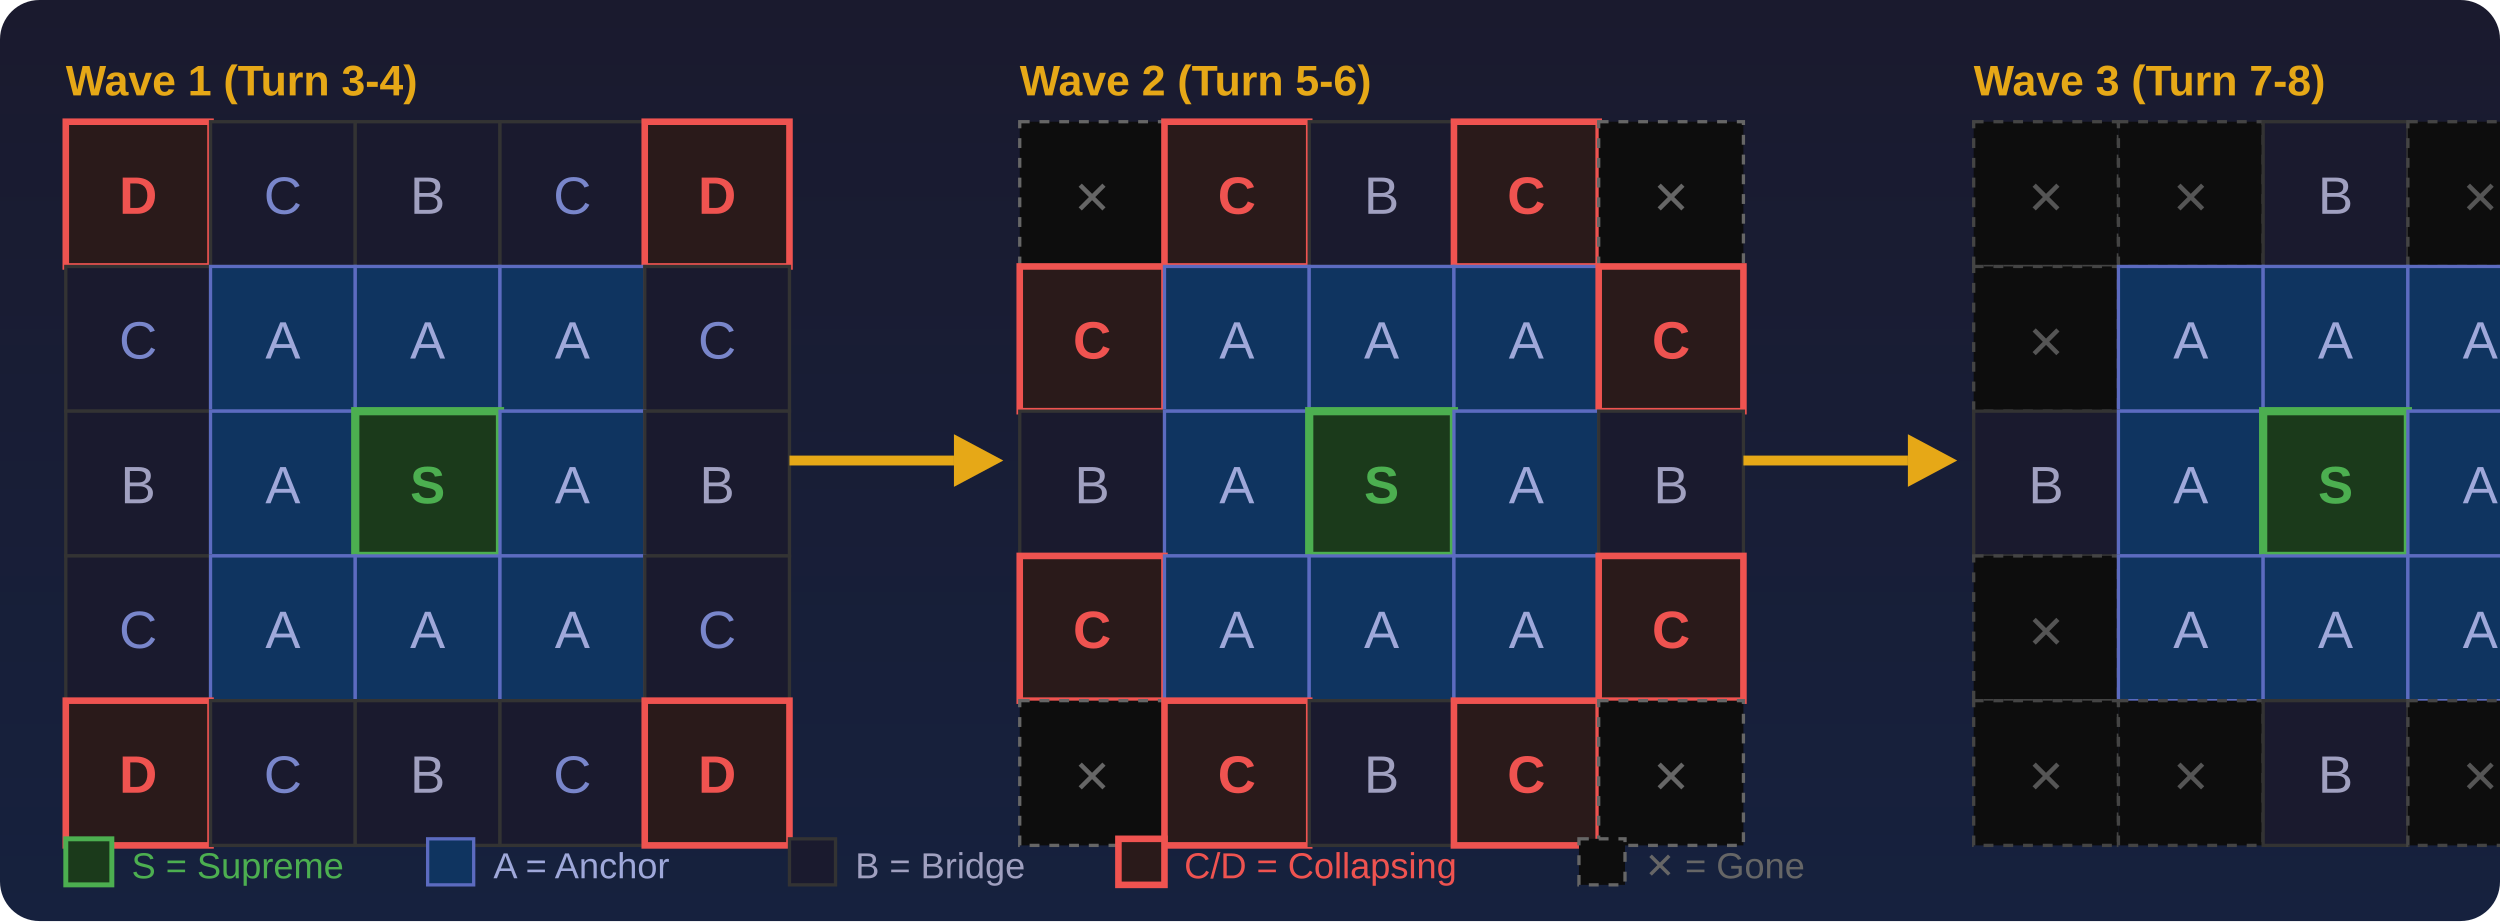
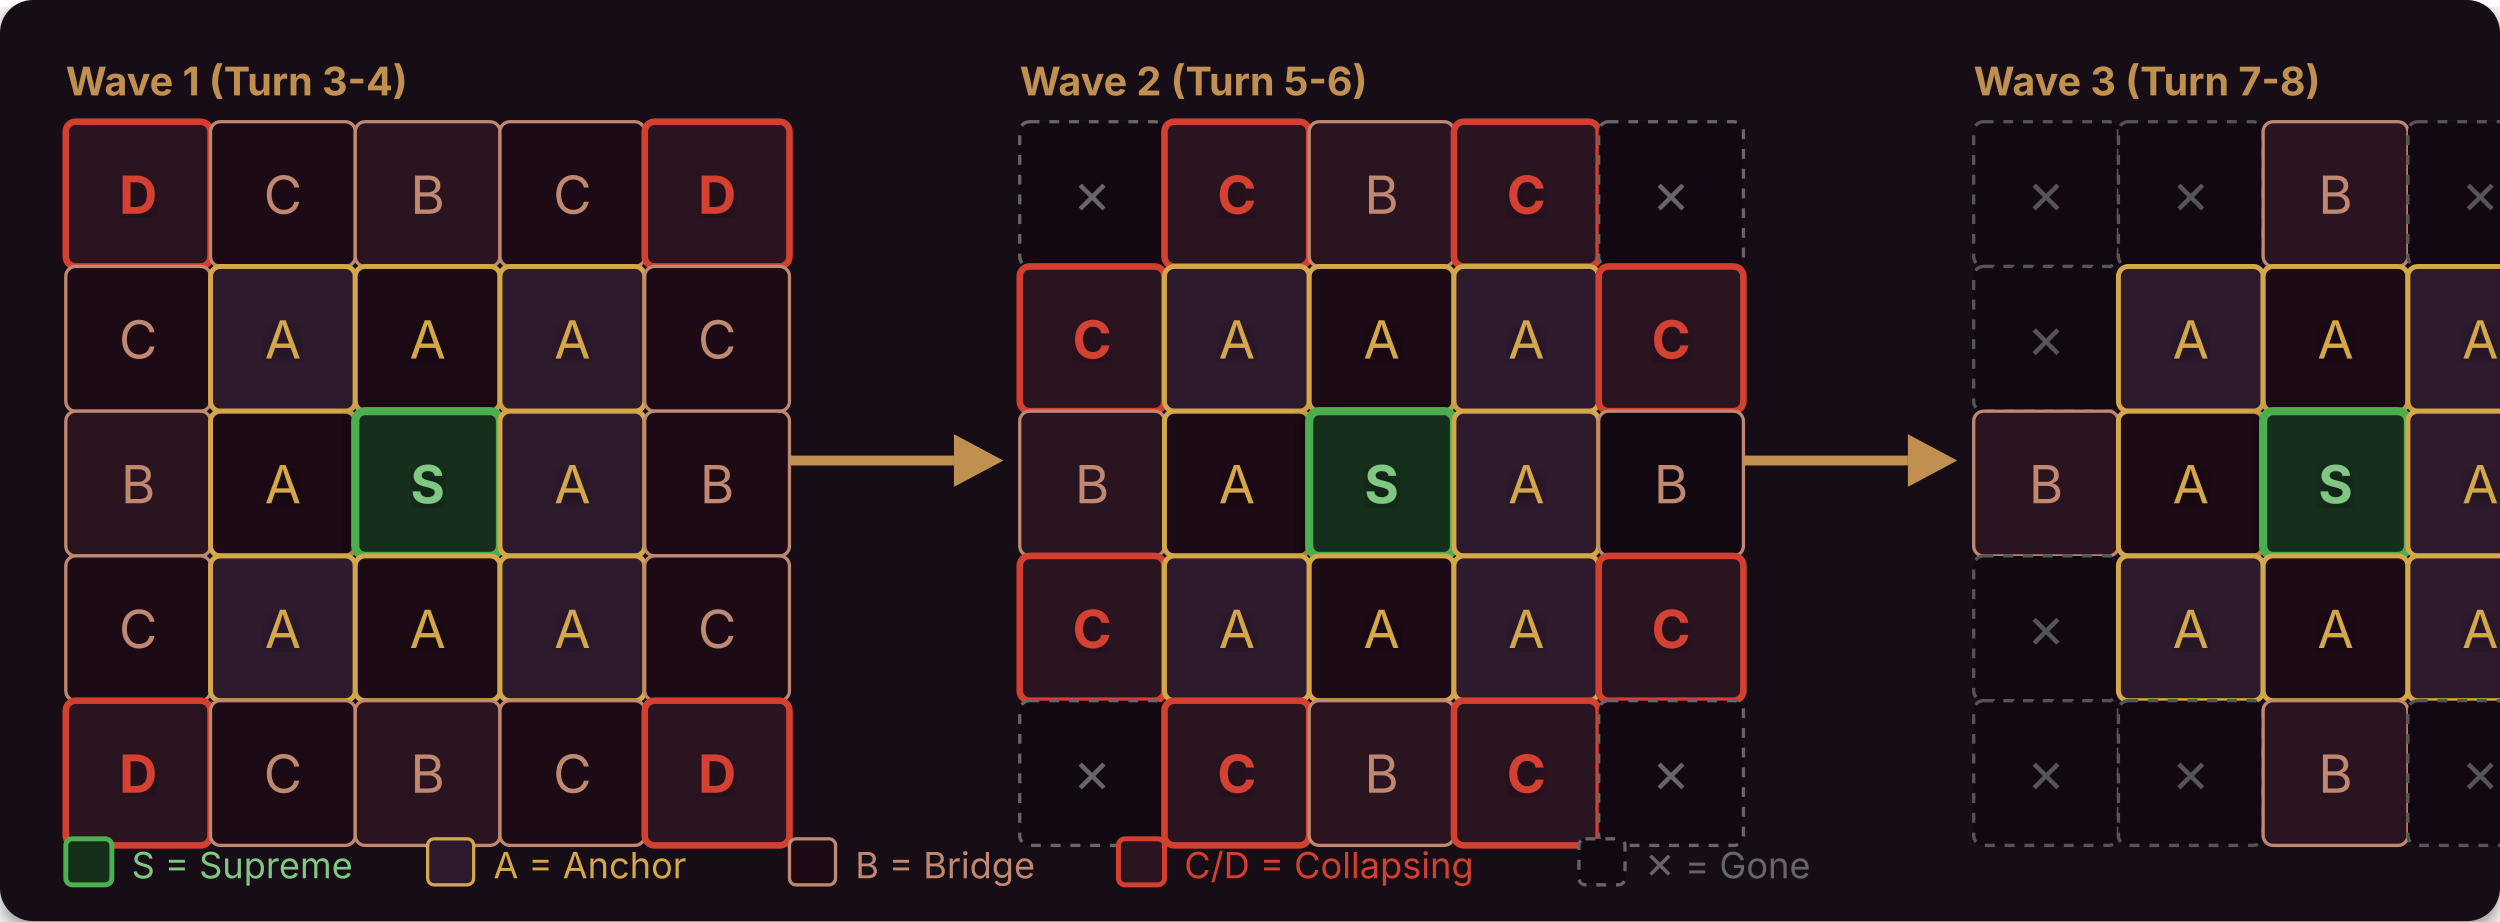
- <svg xmlns="http://www.w3.org/2000/svg" viewBox="0 0 760 280" font-family="'Segoe UI',Arial,sans-serif">
+ <svg xmlns="http://www.w3.org/2000/svg" viewBox="0 0 760 280" font-family="'Segoe UI','Inter',sans-serif">
  <defs>
-     <linearGradient id="bg" x1="0" y1="0" x2="0" y2="1">
-       <stop offset="0%" stop-color="#1a1a2e" />
-       <stop offset="100%" stop-color="#16213e" />
-     </linearGradient>
+     <filter id="s">
+       <feDropShadow dx="0" dy="2" stdDeviation="3" flood-color="#000" flood-opacity="0.5" />
+     </filter>
+     <filter id="g">
+       <feDropShadow dx="0" dy="2" stdDeviation="4" flood-color="#000" flood-opacity="0.6" />
+     </filter>
  </defs>
-   <rect width="760" height="280" rx="12" fill="url(#bg)" />
+   <rect width="760" height="280" rx="10" fill="#120812" filter="url(#g)" />
  <g transform="translate(20,15)">
-     <text x="0" y="14" fill="#e6a817" font-size="13" font-weight="bold">Wave 1 (Turn 3-4)</text>
+     <text x="0" y="14" fill="#C09050" font-size="12" font-weight="bold">Wave 1 (Turn 3-4)</text>
    <g transform="translate(0,22)">
-       <rect x="0" y="0" width="44" height="44" fill="#2a1a1a" stroke="#ef5350" stroke-width="2" />
-       <text x="22" y="28" text-anchor="middle" fill="#ef5350" font-size="16" font-weight="bold">D</text>
-       <rect x="44" y="0" width="44" height="44" fill="#1a1a2e" stroke="#333" stroke-width="1" />
-       <text x="66" y="28" text-anchor="middle" fill="#7986cb" font-size="16">C</text>
-       <rect x="88" y="0" width="44" height="44" fill="#1a1a2e" stroke="#333" stroke-width="1" />
-       <text x="110" y="28" text-anchor="middle" fill="#a0a0c0" font-size="16">B</text>
-       <rect x="132" y="0" width="44" height="44" fill="#1a1a2e" stroke="#333" stroke-width="1" />
-       <text x="154" y="28" text-anchor="middle" fill="#7986cb" font-size="16">C</text>
-       <rect x="176" y="0" width="44" height="44" fill="#2a1a1a" stroke="#ef5350" stroke-width="2" />
-       <text x="198" y="28" text-anchor="middle" fill="#ef5350" font-size="16" font-weight="bold">D</text>
-       <rect x="0" y="44" width="44" height="44" fill="#1a1a2e" stroke="#333" stroke-width="1" />
-       <text x="22" y="72" text-anchor="middle" fill="#7986cb" font-size="16">C</text>
-       <rect x="44" y="44" width="44" height="44" fill="#0f3460" stroke="#5c6bc0" stroke-width="1" />
-       <text x="66" y="72" text-anchor="middle" fill="#9fa8da" font-size="16">A</text>
-       <rect x="88" y="44" width="44" height="44" fill="#0f3460" stroke="#5c6bc0" stroke-width="1" />
-       <text x="110" y="72" text-anchor="middle" fill="#9fa8da" font-size="16">A</text>
-       <rect x="132" y="44" width="44" height="44" fill="#0f3460" stroke="#5c6bc0" stroke-width="1" />
-       <text x="154" y="72" text-anchor="middle" fill="#9fa8da" font-size="16">A</text>
-       <rect x="176" y="44" width="44" height="44" fill="#1a1a2e" stroke="#333" stroke-width="1" />
-       <text x="198" y="72" text-anchor="middle" fill="#7986cb" font-size="16">C</text>
-       <rect x="0" y="88" width="44" height="44" fill="#1a1a2e" stroke="#333" stroke-width="1" />
-       <text x="22" y="116" text-anchor="middle" fill="#a0a0c0" font-size="16">B</text>
-       <rect x="44" y="88" width="44" height="44" fill="#0f3460" stroke="#5c6bc0" stroke-width="1" />
-       <text x="66" y="116" text-anchor="middle" fill="#9fa8da" font-size="16">A</text>
-       <rect x="88" y="88" width="44" height="44" fill="#1b3a1b" stroke="#4caf50" stroke-width="2.5" />
-       <text x="110" y="116" text-anchor="middle" fill="#4caf50" font-size="16" font-weight="bold">S</text>
-       <rect x="132" y="88" width="44" height="44" fill="#0f3460" stroke="#5c6bc0" stroke-width="1" />
-       <text x="154" y="116" text-anchor="middle" fill="#9fa8da" font-size="16">A</text>
-       <rect x="176" y="88" width="44" height="44" fill="#1a1a2e" stroke="#333" stroke-width="1" />
-       <text x="198" y="116" text-anchor="middle" fill="#a0a0c0" font-size="16">B</text>
-       <rect x="0" y="132" width="44" height="44" fill="#1a1a2e" stroke="#333" stroke-width="1" />
-       <text x="22" y="160" text-anchor="middle" fill="#7986cb" font-size="16">C</text>
-       <rect x="44" y="132" width="44" height="44" fill="#0f3460" stroke="#5c6bc0" stroke-width="1" />
-       <text x="66" y="160" text-anchor="middle" fill="#9fa8da" font-size="16">A</text>
-       <rect x="88" y="132" width="44" height="44" fill="#0f3460" stroke="#5c6bc0" stroke-width="1" />
-       <text x="110" y="160" text-anchor="middle" fill="#9fa8da" font-size="16">A</text>
-       <rect x="132" y="132" width="44" height="44" fill="#0f3460" stroke="#5c6bc0" stroke-width="1" />
-       <text x="154" y="160" text-anchor="middle" fill="#9fa8da" font-size="16">A</text>
-       <rect x="176" y="132" width="44" height="44" fill="#1a1a2e" stroke="#333" stroke-width="1" />
-       <text x="198" y="160" text-anchor="middle" fill="#7986cb" font-size="16">C</text>
-       <rect x="0" y="176" width="44" height="44" fill="#2a1a1a" stroke="#ef5350" stroke-width="2" />
-       <text x="22" y="204" text-anchor="middle" fill="#ef5350" font-size="16" font-weight="bold">D</text>
-       <rect x="44" y="176" width="44" height="44" fill="#1a1a2e" stroke="#333" stroke-width="1" />
-       <text x="66" y="204" text-anchor="middle" fill="#7986cb" font-size="16">C</text>
-       <rect x="88" y="176" width="44" height="44" fill="#1a1a2e" stroke="#333" stroke-width="1" />
-       <text x="110" y="204" text-anchor="middle" fill="#a0a0c0" font-size="16">B</text>
-       <rect x="132" y="176" width="44" height="44" fill="#1a1a2e" stroke="#333" stroke-width="1" />
-       <text x="154" y="204" text-anchor="middle" fill="#7986cb" font-size="16">C</text>
-       <rect x="176" y="176" width="44" height="44" fill="#2a1a1a" stroke="#ef5350" stroke-width="2" />
-       <text x="198" y="204" text-anchor="middle" fill="#ef5350" font-size="16" font-weight="bold">D</text>
+       <rect x="0" y="0" width="44" height="44" fill="#2A1420" stroke="#D44030" stroke-width="2" rx="3" />
+       <text x="22" y="28" text-anchor="middle" fill="#D44030" font-size="16" font-weight="bold" filter="url(#s)">D</text>
+       <rect x="44" y="0" width="44" height="44" fill="#1C0A14" stroke="#C08870" stroke-width="1" rx="3" />
+       <text x="66" y="28" text-anchor="middle" fill="#C08870" font-size="16">C</text>
+       <rect x="88" y="0" width="44" height="44" fill="#2A1420" stroke="#C08870" stroke-width="1" rx="3" />
+       <text x="110" y="28" text-anchor="middle" fill="#C08870" font-size="16">B</text>
+       <rect x="132" y="0" width="44" height="44" fill="#1C0A14" stroke="#C08870" stroke-width="1" rx="3" />
+       <text x="154" y="28" text-anchor="middle" fill="#C08870" font-size="16">C</text>
+       <rect x="176" y="0" width="44" height="44" fill="#2A1420" stroke="#D44030" stroke-width="2" rx="3" />
+       <text x="198" y="28" text-anchor="middle" fill="#D44030" font-size="16" font-weight="bold" filter="url(#s)">D</text>
+       <rect x="0" y="44" width="44" height="44" fill="#1C0A14" stroke="#C08870" stroke-width="1" rx="3" />
+       <text x="22" y="72" text-anchor="middle" fill="#C08870" font-size="16">C</text>
+       <rect x="44" y="44" width="44" height="44" fill="#2D1A2D" stroke="#D4A84A" stroke-width="1.5" rx="3" />
+       <text x="66" y="72" text-anchor="middle" fill="#D4A84A" font-size="16" filter="url(#s)">A</text>
+       <rect x="88" y="44" width="44" height="44" fill="#1C0A14" stroke="#D4A84A" stroke-width="1.5" rx="3" />
+       <text x="110" y="72" text-anchor="middle" fill="#D4A84A" font-size="16" filter="url(#s)">A</text>
+       <rect x="132" y="44" width="44" height="44" fill="#2D1A2D" stroke="#D4A84A" stroke-width="1.5" rx="3" />
+       <text x="154" y="72" text-anchor="middle" fill="#D4A84A" font-size="16" filter="url(#s)">A</text>
+       <rect x="176" y="44" width="44" height="44" fill="#1C0A14" stroke="#C08870" stroke-width="1" rx="3" />
+       <text x="198" y="72" text-anchor="middle" fill="#C08870" font-size="16">C</text>
+       <rect x="0" y="88" width="44" height="44" fill="#2A1420" stroke="#C08870" stroke-width="1" rx="3" />
+       <text x="22" y="116" text-anchor="middle" fill="#C08870" font-size="16">B</text>
+       <rect x="44" y="88" width="44" height="44" fill="#1C0A14" stroke="#D4A84A" stroke-width="1.5" rx="3" />
+       <text x="66" y="116" text-anchor="middle" fill="#D4A84A" font-size="16" filter="url(#s)">A</text>
+       <rect x="88" y="88" width="44" height="44" fill="#142E1A" stroke="#4CAF50" stroke-width="2.5" rx="3" filter="url(#s)" />
+       <text x="110" y="116" text-anchor="middle" fill="#81C784" font-size="16" font-weight="bold" filter="url(#s)">S</text>
+       <rect x="132" y="88" width="44" height="44" fill="#2D1A2D" stroke="#D4A84A" stroke-width="1.5" rx="3" />
+       <text x="154" y="116" text-anchor="middle" fill="#D4A84A" font-size="16" filter="url(#s)">A</text>
+       <rect x="176" y="88" width="44" height="44" fill="#1C0A14" stroke="#C08870" stroke-width="1" rx="3" />
+       <text x="198" y="116" text-anchor="middle" fill="#C08870" font-size="16">B</text>
+       <rect x="0" y="132" width="44" height="44" fill="#1C0A14" stroke="#C08870" stroke-width="1" rx="3" />
+       <text x="22" y="160" text-anchor="middle" fill="#C08870" font-size="16">C</text>
+       <rect x="44" y="132" width="44" height="44" fill="#2D1A2D" stroke="#D4A84A" stroke-width="1.5" rx="3" />
+       <text x="66" y="160" text-anchor="middle" fill="#D4A84A" font-size="16" filter="url(#s)">A</text>
+       <rect x="88" y="132" width="44" height="44" fill="#1C0A14" stroke="#D4A84A" stroke-width="1.5" rx="3" />
+       <text x="110" y="160" text-anchor="middle" fill="#D4A84A" font-size="16" filter="url(#s)">A</text>
+       <rect x="132" y="132" width="44" height="44" fill="#2D1A2D" stroke="#D4A84A" stroke-width="1.5" rx="3" />
+       <text x="154" y="160" text-anchor="middle" fill="#D4A84A" font-size="16" filter="url(#s)">A</text>
+       <rect x="176" y="132" width="44" height="44" fill="#1C0A14" stroke="#C08870" stroke-width="1" rx="3" />
+       <text x="198" y="160" text-anchor="middle" fill="#C08870" font-size="16">C</text>
+       <rect x="0" y="176" width="44" height="44" fill="#2A1420" stroke="#D44030" stroke-width="2" rx="3" />
+       <text x="22" y="204" text-anchor="middle" fill="#D44030" font-size="16" font-weight="bold" filter="url(#s)">D</text>
+       <rect x="44" y="176" width="44" height="44" fill="#1C0A14" stroke="#C08870" stroke-width="1" rx="3" />
+       <text x="66" y="204" text-anchor="middle" fill="#C08870" font-size="16">C</text>
+       <rect x="88" y="176" width="44" height="44" fill="#2A1420" stroke="#C08870" stroke-width="1" rx="3" />
+       <text x="110" y="204" text-anchor="middle" fill="#C08870" font-size="16">B</text>
+       <rect x="132" y="176" width="44" height="44" fill="#1C0A14" stroke="#C08870" stroke-width="1" rx="3" />
+       <text x="154" y="204" text-anchor="middle" fill="#C08870" font-size="16">C</text>
+       <rect x="176" y="176" width="44" height="44" fill="#2A1420" stroke="#D44030" stroke-width="2" rx="3" />
+       <text x="198" y="204" text-anchor="middle" fill="#D44030" font-size="16" font-weight="bold" filter="url(#s)">D</text>
    </g>
  </g>
  <g transform="translate(240,110)">
-     <line x1="0" y1="30" x2="50" y2="30" stroke="#e6a817" stroke-width="3" />
-     <polygon points="50,22 65,30 50,38" fill="#e6a817" />
+     <line x1="0" y1="30" x2="50" y2="30" stroke="#C09050" stroke-width="3" />
+     <polygon points="50,22 65,30 50,38" fill="#C09050" />
  </g>
  <g transform="translate(310,15)">
-     <text x="0" y="14" fill="#e6a817" font-size="13" font-weight="bold">Wave 2 (Turn 5-6)</text>
+     <text x="0" y="14" fill="#C09050" font-size="12" font-weight="bold">Wave 2 (Turn 5-6)</text>
    <g transform="translate(0,22)">
-       <rect x="0" y="0" width="44" height="44" fill="#0d0d0d" stroke="#666" stroke-width="1" stroke-dasharray="3,3" />
+       <rect x="0" y="0" width="44" height="44" fill="#120812" stroke="#666" stroke-width="1" stroke-dasharray="3,3" rx="3" />
      <text x="22" y="28" text-anchor="middle" fill="#666" font-size="14">✕</text>
-       <rect x="44" y="0" width="44" height="44" fill="#2a1a1a" stroke="#ef5350" stroke-width="2" />
-       <text x="66" y="28" text-anchor="middle" fill="#ef5350" font-size="16" font-weight="bold">C</text>
-       <rect x="88" y="0" width="44" height="44" fill="#1a1a2e" stroke="#333" stroke-width="1" />
-       <text x="110" y="28" text-anchor="middle" fill="#a0a0c0" font-size="16">B</text>
-       <rect x="132" y="0" width="44" height="44" fill="#2a1a1a" stroke="#ef5350" stroke-width="2" />
-       <text x="154" y="28" text-anchor="middle" fill="#ef5350" font-size="16" font-weight="bold">C</text>
-       <rect x="176" y="0" width="44" height="44" fill="#0d0d0d" stroke="#666" stroke-width="1" stroke-dasharray="3,3" />
+       <rect x="44" y="0" width="44" height="44" fill="#2A1420" stroke="#D44030" stroke-width="2" rx="3" />
+       <text x="66" y="28" text-anchor="middle" fill="#D44030" font-size="16" font-weight="bold" filter="url(#s)">C</text>
+       <rect x="88" y="0" width="44" height="44" fill="#2A1420" stroke="#C08870" stroke-width="1" rx="3" />
+       <text x="110" y="28" text-anchor="middle" fill="#C08870" font-size="16">B</text>
+       <rect x="132" y="0" width="44" height="44" fill="#2A1420" stroke="#D44030" stroke-width="2" rx="3" />
+       <text x="154" y="28" text-anchor="middle" fill="#D44030" font-size="16" font-weight="bold" filter="url(#s)">C</text>
+       <rect x="176" y="0" width="44" height="44" fill="#120812" stroke="#666" stroke-width="1" stroke-dasharray="3,3" rx="3" />
      <text x="198" y="28" text-anchor="middle" fill="#666" font-size="14">✕</text>
-       <rect x="0" y="44" width="44" height="44" fill="#2a1a1a" stroke="#ef5350" stroke-width="2" />
-       <text x="22" y="72" text-anchor="middle" fill="#ef5350" font-size="16" font-weight="bold">C</text>
-       <rect x="44" y="44" width="44" height="44" fill="#0f3460" stroke="#5c6bc0" stroke-width="1" />
-       <text x="66" y="72" text-anchor="middle" fill="#9fa8da" font-size="16">A</text>
-       <rect x="88" y="44" width="44" height="44" fill="#0f3460" stroke="#5c6bc0" stroke-width="1" />
-       <text x="110" y="72" text-anchor="middle" fill="#9fa8da" font-size="16">A</text>
-       <rect x="132" y="44" width="44" height="44" fill="#0f3460" stroke="#5c6bc0" stroke-width="1" />
-       <text x="154" y="72" text-anchor="middle" fill="#9fa8da" font-size="16">A</text>
-       <rect x="176" y="44" width="44" height="44" fill="#2a1a1a" stroke="#ef5350" stroke-width="2" />
-       <text x="198" y="72" text-anchor="middle" fill="#ef5350" font-size="16" font-weight="bold">C</text>
-       <rect x="0" y="88" width="44" height="44" fill="#1a1a2e" stroke="#333" stroke-width="1" />
-       <text x="22" y="116" text-anchor="middle" fill="#a0a0c0" font-size="16">B</text>
-       <rect x="44" y="88" width="44" height="44" fill="#0f3460" stroke="#5c6bc0" stroke-width="1" />
-       <text x="66" y="116" text-anchor="middle" fill="#9fa8da" font-size="16">A</text>
-       <rect x="88" y="88" width="44" height="44" fill="#1b3a1b" stroke="#4caf50" stroke-width="2.5" />
-       <text x="110" y="116" text-anchor="middle" fill="#4caf50" font-size="16" font-weight="bold">S</text>
-       <rect x="132" y="88" width="44" height="44" fill="#0f3460" stroke="#5c6bc0" stroke-width="1" />
-       <text x="154" y="116" text-anchor="middle" fill="#9fa8da" font-size="16">A</text>
-       <rect x="176" y="88" width="44" height="44" fill="#1a1a2e" stroke="#333" stroke-width="1" />
-       <text x="198" y="116" text-anchor="middle" fill="#a0a0c0" font-size="16">B</text>
-       <rect x="0" y="132" width="44" height="44" fill="#2a1a1a" stroke="#ef5350" stroke-width="2" />
-       <text x="22" y="160" text-anchor="middle" fill="#ef5350" font-size="16" font-weight="bold">C</text>
-       <rect x="44" y="132" width="44" height="44" fill="#0f3460" stroke="#5c6bc0" stroke-width="1" />
-       <text x="66" y="160" text-anchor="middle" fill="#9fa8da" font-size="16">A</text>
-       <rect x="88" y="132" width="44" height="44" fill="#0f3460" stroke="#5c6bc0" stroke-width="1" />
-       <text x="110" y="160" text-anchor="middle" fill="#9fa8da" font-size="16">A</text>
-       <rect x="132" y="132" width="44" height="44" fill="#0f3460" stroke="#5c6bc0" stroke-width="1" />
-       <text x="154" y="160" text-anchor="middle" fill="#9fa8da" font-size="16">A</text>
-       <rect x="176" y="132" width="44" height="44" fill="#2a1a1a" stroke="#ef5350" stroke-width="2" />
-       <text x="198" y="160" text-anchor="middle" fill="#ef5350" font-size="16" font-weight="bold">C</text>
-       <rect x="0" y="176" width="44" height="44" fill="#0d0d0d" stroke="#666" stroke-width="1" stroke-dasharray="3,3" />
+       <rect x="0" y="44" width="44" height="44" fill="#2A1420" stroke="#D44030" stroke-width="2" rx="3" />
+       <text x="22" y="72" text-anchor="middle" fill="#D44030" font-size="16" font-weight="bold" filter="url(#s)">C</text>
+       <rect x="44" y="44" width="44" height="44" fill="#2D1A2D" stroke="#D4A84A" stroke-width="1.5" rx="3" />
+       <text x="66" y="72" text-anchor="middle" fill="#D4A84A" font-size="16" filter="url(#s)">A</text>
+       <rect x="88" y="44" width="44" height="44" fill="#1C0A14" stroke="#D4A84A" stroke-width="1.5" rx="3" />
+       <text x="110" y="72" text-anchor="middle" fill="#D4A84A" font-size="16" filter="url(#s)">A</text>
+       <rect x="132" y="44" width="44" height="44" fill="#2D1A2D" stroke="#D4A84A" stroke-width="1.5" rx="3" />
+       <text x="154" y="72" text-anchor="middle" fill="#D4A84A" font-size="16" filter="url(#s)">A</text>
+       <rect x="176" y="44" width="44" height="44" fill="#2A1420" stroke="#D44030" stroke-width="2" rx="3" />
+       <text x="198" y="72" text-anchor="middle" fill="#D44030" font-size="16" font-weight="bold" filter="url(#s)">C</text>
+       <rect x="0" y="88" width="44" height="44" fill="#2A1420" stroke="#C08870" stroke-width="1" rx="3" />
+       <text x="22" y="116" text-anchor="middle" fill="#C08870" font-size="16">B</text>
+       <rect x="44" y="88" width="44" height="44" fill="#1C0A14" stroke="#D4A84A" stroke-width="1.5" rx="3" />
+       <text x="66" y="116" text-anchor="middle" fill="#D4A84A" font-size="16" filter="url(#s)">A</text>
+       <rect x="88" y="88" width="44" height="44" fill="#142E1A" stroke="#4CAF50" stroke-width="2.5" rx="3" filter="url(#s)" />
+       <text x="110" y="116" text-anchor="middle" fill="#81C784" font-size="16" font-weight="bold" filter="url(#s)">S</text>
+       <rect x="132" y="88" width="44" height="44" fill="#2D1A2D" stroke="#D4A84A" stroke-width="1.5" rx="3" />
+       <text x="154" y="116" text-anchor="middle" fill="#D4A84A" font-size="16" filter="url(#s)">A</text>
+       <rect x="176" y="88" width="44" height="44" fill="#120812" stroke="#C08870" stroke-width="1" rx="3" />
+       <text x="198" y="116" text-anchor="middle" fill="#C08870" font-size="16">B</text>
+       <rect x="0" y="132" width="44" height="44" fill="#2A1420" stroke="#D44030" stroke-width="2" rx="3" />
+       <text x="22" y="160" text-anchor="middle" fill="#D44030" font-size="16" font-weight="bold" filter="url(#s)">C</text>
+       <rect x="44" y="132" width="44" height="44" fill="#2D1A2D" stroke="#D4A84A" stroke-width="1.5" rx="3" />
+       <text x="66" y="160" text-anchor="middle" fill="#D4A84A" font-size="16" filter="url(#s)">A</text>
+       <rect x="88" y="132" width="44" height="44" fill="#1C0A14" stroke="#D4A84A" stroke-width="1.5" rx="3" />
+       <text x="110" y="160" text-anchor="middle" fill="#D4A84A" font-size="16" filter="url(#s)">A</text>
+       <rect x="132" y="132" width="44" height="44" fill="#2D1A2D" stroke="#D4A84A" stroke-width="1.5" rx="3" />
+       <text x="154" y="160" text-anchor="middle" fill="#D4A84A" font-size="16" filter="url(#s)">A</text>
+       <rect x="176" y="132" width="44" height="44" fill="#2A1420" stroke="#D44030" stroke-width="2" rx="3" />
+       <text x="198" y="160" text-anchor="middle" fill="#D44030" font-size="16" font-weight="bold" filter="url(#s)">C</text>
+       <rect x="0" y="176" width="44" height="44" fill="#120812" stroke="#666" stroke-width="1" stroke-dasharray="3,3" rx="3" />
      <text x="22" y="204" text-anchor="middle" fill="#666" font-size="14">✕</text>
-       <rect x="44" y="176" width="44" height="44" fill="#2a1a1a" stroke="#ef5350" stroke-width="2" />
-       <text x="66" y="204" text-anchor="middle" fill="#ef5350" font-size="16" font-weight="bold">C</text>
-       <rect x="88" y="176" width="44" height="44" fill="#1a1a2e" stroke="#333" stroke-width="1" />
-       <text x="110" y="204" text-anchor="middle" fill="#a0a0c0" font-size="16">B</text>
-       <rect x="132" y="176" width="44" height="44" fill="#2a1a1a" stroke="#ef5350" stroke-width="2" />
-       <text x="154" y="204" text-anchor="middle" fill="#ef5350" font-size="16" font-weight="bold">C</text>
-       <rect x="176" y="176" width="44" height="44" fill="#0d0d0d" stroke="#666" stroke-width="1" stroke-dasharray="3,3" />
+       <rect x="44" y="176" width="44" height="44" fill="#2A1420" stroke="#D44030" stroke-width="2" rx="3" />
+       <text x="66" y="204" text-anchor="middle" fill="#D44030" font-size="16" font-weight="bold" filter="url(#s)">C</text>
+       <rect x="88" y="176" width="44" height="44" fill="#2A1420" stroke="#C08870" stroke-width="1" rx="3" />
+       <text x="110" y="204" text-anchor="middle" fill="#C08870" font-size="16">B</text>
+       <rect x="132" y="176" width="44" height="44" fill="#2A1420" stroke="#D44030" stroke-width="2" rx="3" />
+       <text x="154" y="204" text-anchor="middle" fill="#D44030" font-size="16" font-weight="bold" filter="url(#s)">C</text>
+       <rect x="176" y="176" width="44" height="44" fill="#120812" stroke="#666" stroke-width="1" stroke-dasharray="3,3" rx="3" />
      <text x="198" y="204" text-anchor="middle" fill="#666" font-size="14">✕</text>
    </g>
  </g>
  <g transform="translate(530,110)">
-     <line x1="0" y1="30" x2="50" y2="30" stroke="#e6a817" stroke-width="3" />
-     <polygon points="50,22 65,30 50,38" fill="#e6a817" />
+     <line x1="0" y1="30" x2="50" y2="30" stroke="#C09050" stroke-width="3" />
+     <polygon points="50,22 65,30 50,38" fill="#C09050" />
  </g>
  <g transform="translate(600,15)">
-     <text x="0" y="14" fill="#e6a817" font-size="13" font-weight="bold">Wave 3 (Turn 7-8)</text>
+     <text x="0" y="14" fill="#C09050" font-size="12" font-weight="bold">Wave 3 (Turn 7-8)</text>
    <g transform="translate(0,22)">
-       <rect x="0" y="0" width="44" height="44" fill="#0d0d0d" stroke="#444" stroke-width="1" stroke-dasharray="3,3" />
+       <rect x="0" y="0" width="44" height="44" fill="#120812" stroke="#555" stroke-width="1" stroke-dasharray="3,3" rx="3" />
      <text x="22" y="28" text-anchor="middle" fill="#555" font-size="14">✕</text>
-       <rect x="44" y="0" width="44" height="44" fill="#0d0d0d" stroke="#444" stroke-width="1" stroke-dasharray="3,3" />
+       <rect x="44" y="0" width="44" height="44" fill="#120812" stroke="#555" stroke-width="1" stroke-dasharray="3,3" rx="3" />
      <text x="66" y="28" text-anchor="middle" fill="#555" font-size="14">✕</text>
-       <rect x="88" y="0" width="44" height="44" fill="#1a1a2e" stroke="#333" stroke-width="1" />
-       <text x="110" y="28" text-anchor="middle" fill="#a0a0c0" font-size="16">B</text>
-       <rect x="132" y="0" width="44" height="44" fill="#0d0d0d" stroke="#444" stroke-width="1" stroke-dasharray="3,3" />
+       <rect x="88" y="0" width="44" height="44" fill="#2A1420" stroke="#C08870" stroke-width="1" rx="3" />
+       <text x="110" y="28" text-anchor="middle" fill="#C08870" font-size="16">B</text>
+       <rect x="132" y="0" width="44" height="44" fill="#120812" stroke="#555" stroke-width="1" stroke-dasharray="3,3" rx="3" />
      <text x="154" y="28" text-anchor="middle" fill="#555" font-size="14">✕</text>
-       <rect x="176" y="0" width="44" height="44" fill="#0d0d0d" stroke="#444" stroke-width="1" stroke-dasharray="3,3" />
+       <rect x="176" y="0" width="44" height="44" fill="#120812" stroke="#555" stroke-width="1" stroke-dasharray="3,3" rx="3" />
      <text x="198" y="28" text-anchor="middle" fill="#555" font-size="14">✕</text>
-       <rect x="0" y="44" width="44" height="44" fill="#0d0d0d" stroke="#444" stroke-width="1" stroke-dasharray="3,3" />
+       <rect x="0" y="44" width="44" height="44" fill="#120812" stroke="#555" stroke-width="1" stroke-dasharray="3,3" rx="3" />
      <text x="22" y="72" text-anchor="middle" fill="#555" font-size="14">✕</text>
-       <rect x="44" y="44" width="44" height="44" fill="#0f3460" stroke="#5c6bc0" stroke-width="1" />
-       <text x="66" y="72" text-anchor="middle" fill="#9fa8da" font-size="16">A</text>
-       <rect x="88" y="44" width="44" height="44" fill="#0f3460" stroke="#5c6bc0" stroke-width="1" />
-       <text x="110" y="72" text-anchor="middle" fill="#9fa8da" font-size="16">A</text>
-       <rect x="132" y="44" width="44" height="44" fill="#0f3460" stroke="#5c6bc0" stroke-width="1" />
-       <text x="154" y="72" text-anchor="middle" fill="#9fa8da" font-size="16">A</text>
-       <rect x="176" y="44" width="44" height="44" fill="#0d0d0d" stroke="#444" stroke-width="1" stroke-dasharray="3,3" />
+       <rect x="44" y="44" width="44" height="44" fill="#2D1A2D" stroke="#D4A84A" stroke-width="1.5" rx="3" />
+       <text x="66" y="72" text-anchor="middle" fill="#D4A84A" font-size="16" filter="url(#s)">A</text>
+       <rect x="88" y="44" width="44" height="44" fill="#1C0A14" stroke="#D4A84A" stroke-width="1.5" rx="3" />
+       <text x="110" y="72" text-anchor="middle" fill="#D4A84A" font-size="16" filter="url(#s)">A</text>
+       <rect x="132" y="44" width="44" height="44" fill="#2D1A2D" stroke="#D4A84A" stroke-width="1.5" rx="3" />
+       <text x="154" y="72" text-anchor="middle" fill="#D4A84A" font-size="16" filter="url(#s)">A</text>
+       <rect x="176" y="44" width="44" height="44" fill="#120812" stroke="#555" stroke-width="1" stroke-dasharray="3,3" rx="3" />
      <text x="198" y="72" text-anchor="middle" fill="#555" font-size="14">✕</text>
-       <rect x="0" y="88" width="44" height="44" fill="#1a1a2e" stroke="#333" stroke-width="1" />
-       <text x="22" y="116" text-anchor="middle" fill="#a0a0c0" font-size="16">B</text>
-       <rect x="44" y="88" width="44" height="44" fill="#0f3460" stroke="#5c6bc0" stroke-width="1" />
-       <text x="66" y="116" text-anchor="middle" fill="#9fa8da" font-size="16">A</text>
-       <rect x="88" y="88" width="44" height="44" fill="#1b3a1b" stroke="#4caf50" stroke-width="2.5" />
-       <text x="110" y="116" text-anchor="middle" fill="#4caf50" font-size="16" font-weight="bold">S</text>
-       <rect x="132" y="88" width="44" height="44" fill="#0f3460" stroke="#5c6bc0" stroke-width="1" />
-       <text x="154" y="116" text-anchor="middle" fill="#9fa8da" font-size="16">A</text>
-       <rect x="176" y="88" width="44" height="44" fill="#1a1a2e" stroke="#333" stroke-width="1" />
-       <text x="198" y="116" text-anchor="middle" fill="#a0a0c0" font-size="16">B</text>
-       <rect x="0" y="132" width="44" height="44" fill="#0d0d0d" stroke="#444" stroke-width="1" stroke-dasharray="3,3" />
+       <rect x="0" y="88" width="44" height="44" fill="#2A1420" stroke="#C08870" stroke-width="1" rx="3" />
+       <text x="22" y="116" text-anchor="middle" fill="#C08870" font-size="16">B</text>
+       <rect x="44" y="88" width="44" height="44" fill="#1C0A14" stroke="#D4A84A" stroke-width="1.5" rx="3" />
+       <text x="66" y="116" text-anchor="middle" fill="#D4A84A" font-size="16" filter="url(#s)">A</text>
+       <rect x="88" y="88" width="44" height="44" fill="#142E1A" stroke="#4CAF50" stroke-width="2.5" rx="3" filter="url(#s)" />
+       <text x="110" y="116" text-anchor="middle" fill="#81C784" font-size="16" font-weight="bold" filter="url(#s)">S</text>
+       <rect x="132" y="88" width="44" height="44" fill="#2D1A2D" stroke="#D4A84A" stroke-width="1.5" rx="3" />
+       <text x="154" y="116" text-anchor="middle" fill="#D4A84A" font-size="16" filter="url(#s)">A</text>
+       <rect x="176" y="88" width="44" height="44" fill="#1C0A14" stroke="#C08870" stroke-width="1" rx="3" />
+       <text x="198" y="116" text-anchor="middle" fill="#C08870" font-size="16">B</text>
+       <rect x="0" y="132" width="44" height="44" fill="#120812" stroke="#555" stroke-width="1" stroke-dasharray="3,3" rx="3" />
      <text x="22" y="160" text-anchor="middle" fill="#555" font-size="14">✕</text>
-       <rect x="44" y="132" width="44" height="44" fill="#0f3460" stroke="#5c6bc0" stroke-width="1" />
-       <text x="66" y="160" text-anchor="middle" fill="#9fa8da" font-size="16">A</text>
-       <rect x="88" y="132" width="44" height="44" fill="#0f3460" stroke="#5c6bc0" stroke-width="1" />
-       <text x="110" y="160" text-anchor="middle" fill="#9fa8da" font-size="16">A</text>
-       <rect x="132" y="132" width="44" height="44" fill="#0f3460" stroke="#5c6bc0" stroke-width="1" />
-       <text x="154" y="160" text-anchor="middle" fill="#9fa8da" font-size="16">A</text>
-       <rect x="176" y="132" width="44" height="44" fill="#0d0d0d" stroke="#444" stroke-width="1" stroke-dasharray="3,3" />
+       <rect x="44" y="132" width="44" height="44" fill="#2D1A2D" stroke="#D4A84A" stroke-width="1.5" rx="3" />
+       <text x="66" y="160" text-anchor="middle" fill="#D4A84A" font-size="16" filter="url(#s)">A</text>
+       <rect x="88" y="132" width="44" height="44" fill="#1C0A14" stroke="#D4A84A" stroke-width="1.5" rx="3" />
+       <text x="110" y="160" text-anchor="middle" fill="#D4A84A" font-size="16" filter="url(#s)">A</text>
+       <rect x="132" y="132" width="44" height="44" fill="#2D1A2D" stroke="#D4A84A" stroke-width="1.5" rx="3" />
+       <text x="154" y="160" text-anchor="middle" fill="#D4A84A" font-size="16" filter="url(#s)">A</text>
+       <rect x="176" y="132" width="44" height="44" fill="#120812" stroke="#555" stroke-width="1" stroke-dasharray="3,3" rx="3" />
      <text x="198" y="160" text-anchor="middle" fill="#555" font-size="14">✕</text>
-       <rect x="0" y="176" width="44" height="44" fill="#0d0d0d" stroke="#444" stroke-width="1" stroke-dasharray="3,3" />
+       <rect x="0" y="176" width="44" height="44" fill="#120812" stroke="#555" stroke-width="1" stroke-dasharray="3,3" rx="3" />
      <text x="22" y="204" text-anchor="middle" fill="#555" font-size="14">✕</text>
-       <rect x="44" y="176" width="44" height="44" fill="#0d0d0d" stroke="#444" stroke-width="1" stroke-dasharray="3,3" />
+       <rect x="44" y="176" width="44" height="44" fill="#120812" stroke="#555" stroke-width="1" stroke-dasharray="3,3" rx="3" />
      <text x="66" y="204" text-anchor="middle" fill="#555" font-size="14">✕</text>
-       <rect x="88" y="176" width="44" height="44" fill="#1a1a2e" stroke="#333" stroke-width="1" />
-       <text x="110" y="204" text-anchor="middle" fill="#a0a0c0" font-size="16">B</text>
-       <rect x="132" y="176" width="44" height="44" fill="#0d0d0d" stroke="#444" stroke-width="1" stroke-dasharray="3,3" />
+       <rect x="88" y="176" width="44" height="44" fill="#2A1420" stroke="#C08870" stroke-width="1" rx="3" />
+       <text x="110" y="204" text-anchor="middle" fill="#C08870" font-size="16">B</text>
+       <rect x="132" y="176" width="44" height="44" fill="#120812" stroke="#555" stroke-width="1" stroke-dasharray="3,3" rx="3" />
      <text x="154" y="204" text-anchor="middle" fill="#555" font-size="14">✕</text>
-       <rect x="176" y="176" width="44" height="44" fill="#0d0d0d" stroke="#444" stroke-width="1" stroke-dasharray="3,3" />
+       <rect x="176" y="176" width="44" height="44" fill="#120812" stroke="#555" stroke-width="1" stroke-dasharray="3,3" rx="3" />
      <text x="198" y="204" text-anchor="middle" fill="#555" font-size="14">✕</text>
    </g>
  </g>
  <g transform="translate(20,255)">
-     <rect x="0" y="0" width="14" height="14" fill="#1b3a1b" stroke="#4caf50" stroke-width="1.5" />
-     <text x="20" y="12" fill="#4caf50" font-size="11">S = Supreme</text>
-     <rect x="110" y="0" width="14" height="14" fill="#0f3460" stroke="#5c6bc0" stroke-width="1" />
-     <text x="130" y="12" fill="#9fa8da" font-size="11">A = Anchor</text>
-     <rect x="220" y="0" width="14" height="14" fill="#1a1a2e" stroke="#333" stroke-width="1" />
-     <text x="240" y="12" fill="#a0a0c0" font-size="11">B = Bridge</text>
-     <rect x="320" y="0" width="14" height="14" fill="#2a1a1a" stroke="#ef5350" stroke-width="2" />
-     <text x="340" y="12" fill="#ef5350" font-size="11">C/D = Collapsing</text>
-     <rect x="460" y="0" width="14" height="14" fill="#0d0d0d" stroke="#666" stroke-width="1" stroke-dasharray="3,3" />
+     <rect x="0" y="0" width="14" height="14" fill="#142E1A" stroke="#4CAF50" stroke-width="1.5" rx="2" />
+     <text x="20" y="12" fill="#81C784" font-size="11">S = Supreme</text>
+     <rect x="110" y="0" width="14" height="14" fill="#2D1A2D" stroke="#D4A84A" stroke-width="1" rx="2" />
+     <text x="130" y="12" fill="#D4A84A" font-size="11">A = Anchor</text>
+     <rect x="220" y="0" width="14" height="14" fill="#1C0A14" stroke="#C08870" stroke-width="1" rx="2" />
+     <text x="240" y="12" fill="#C08870" font-size="11">B = Bridge</text>
+     <rect x="320" y="0" width="14" height="14" fill="#2A1420" stroke="#D44030" stroke-width="1.5" rx="2" />
+     <text x="340" y="12" fill="#D44030" font-size="11">C/D = Collapsing</text>
+     <rect x="460" y="0" width="14" height="14" fill="#120812" stroke="#666" stroke-width="1" stroke-dasharray="3,3" rx="2" />
    <text x="480" y="12" fill="#666" font-size="11">✕ = Gone</text>
  </g>
</svg>
